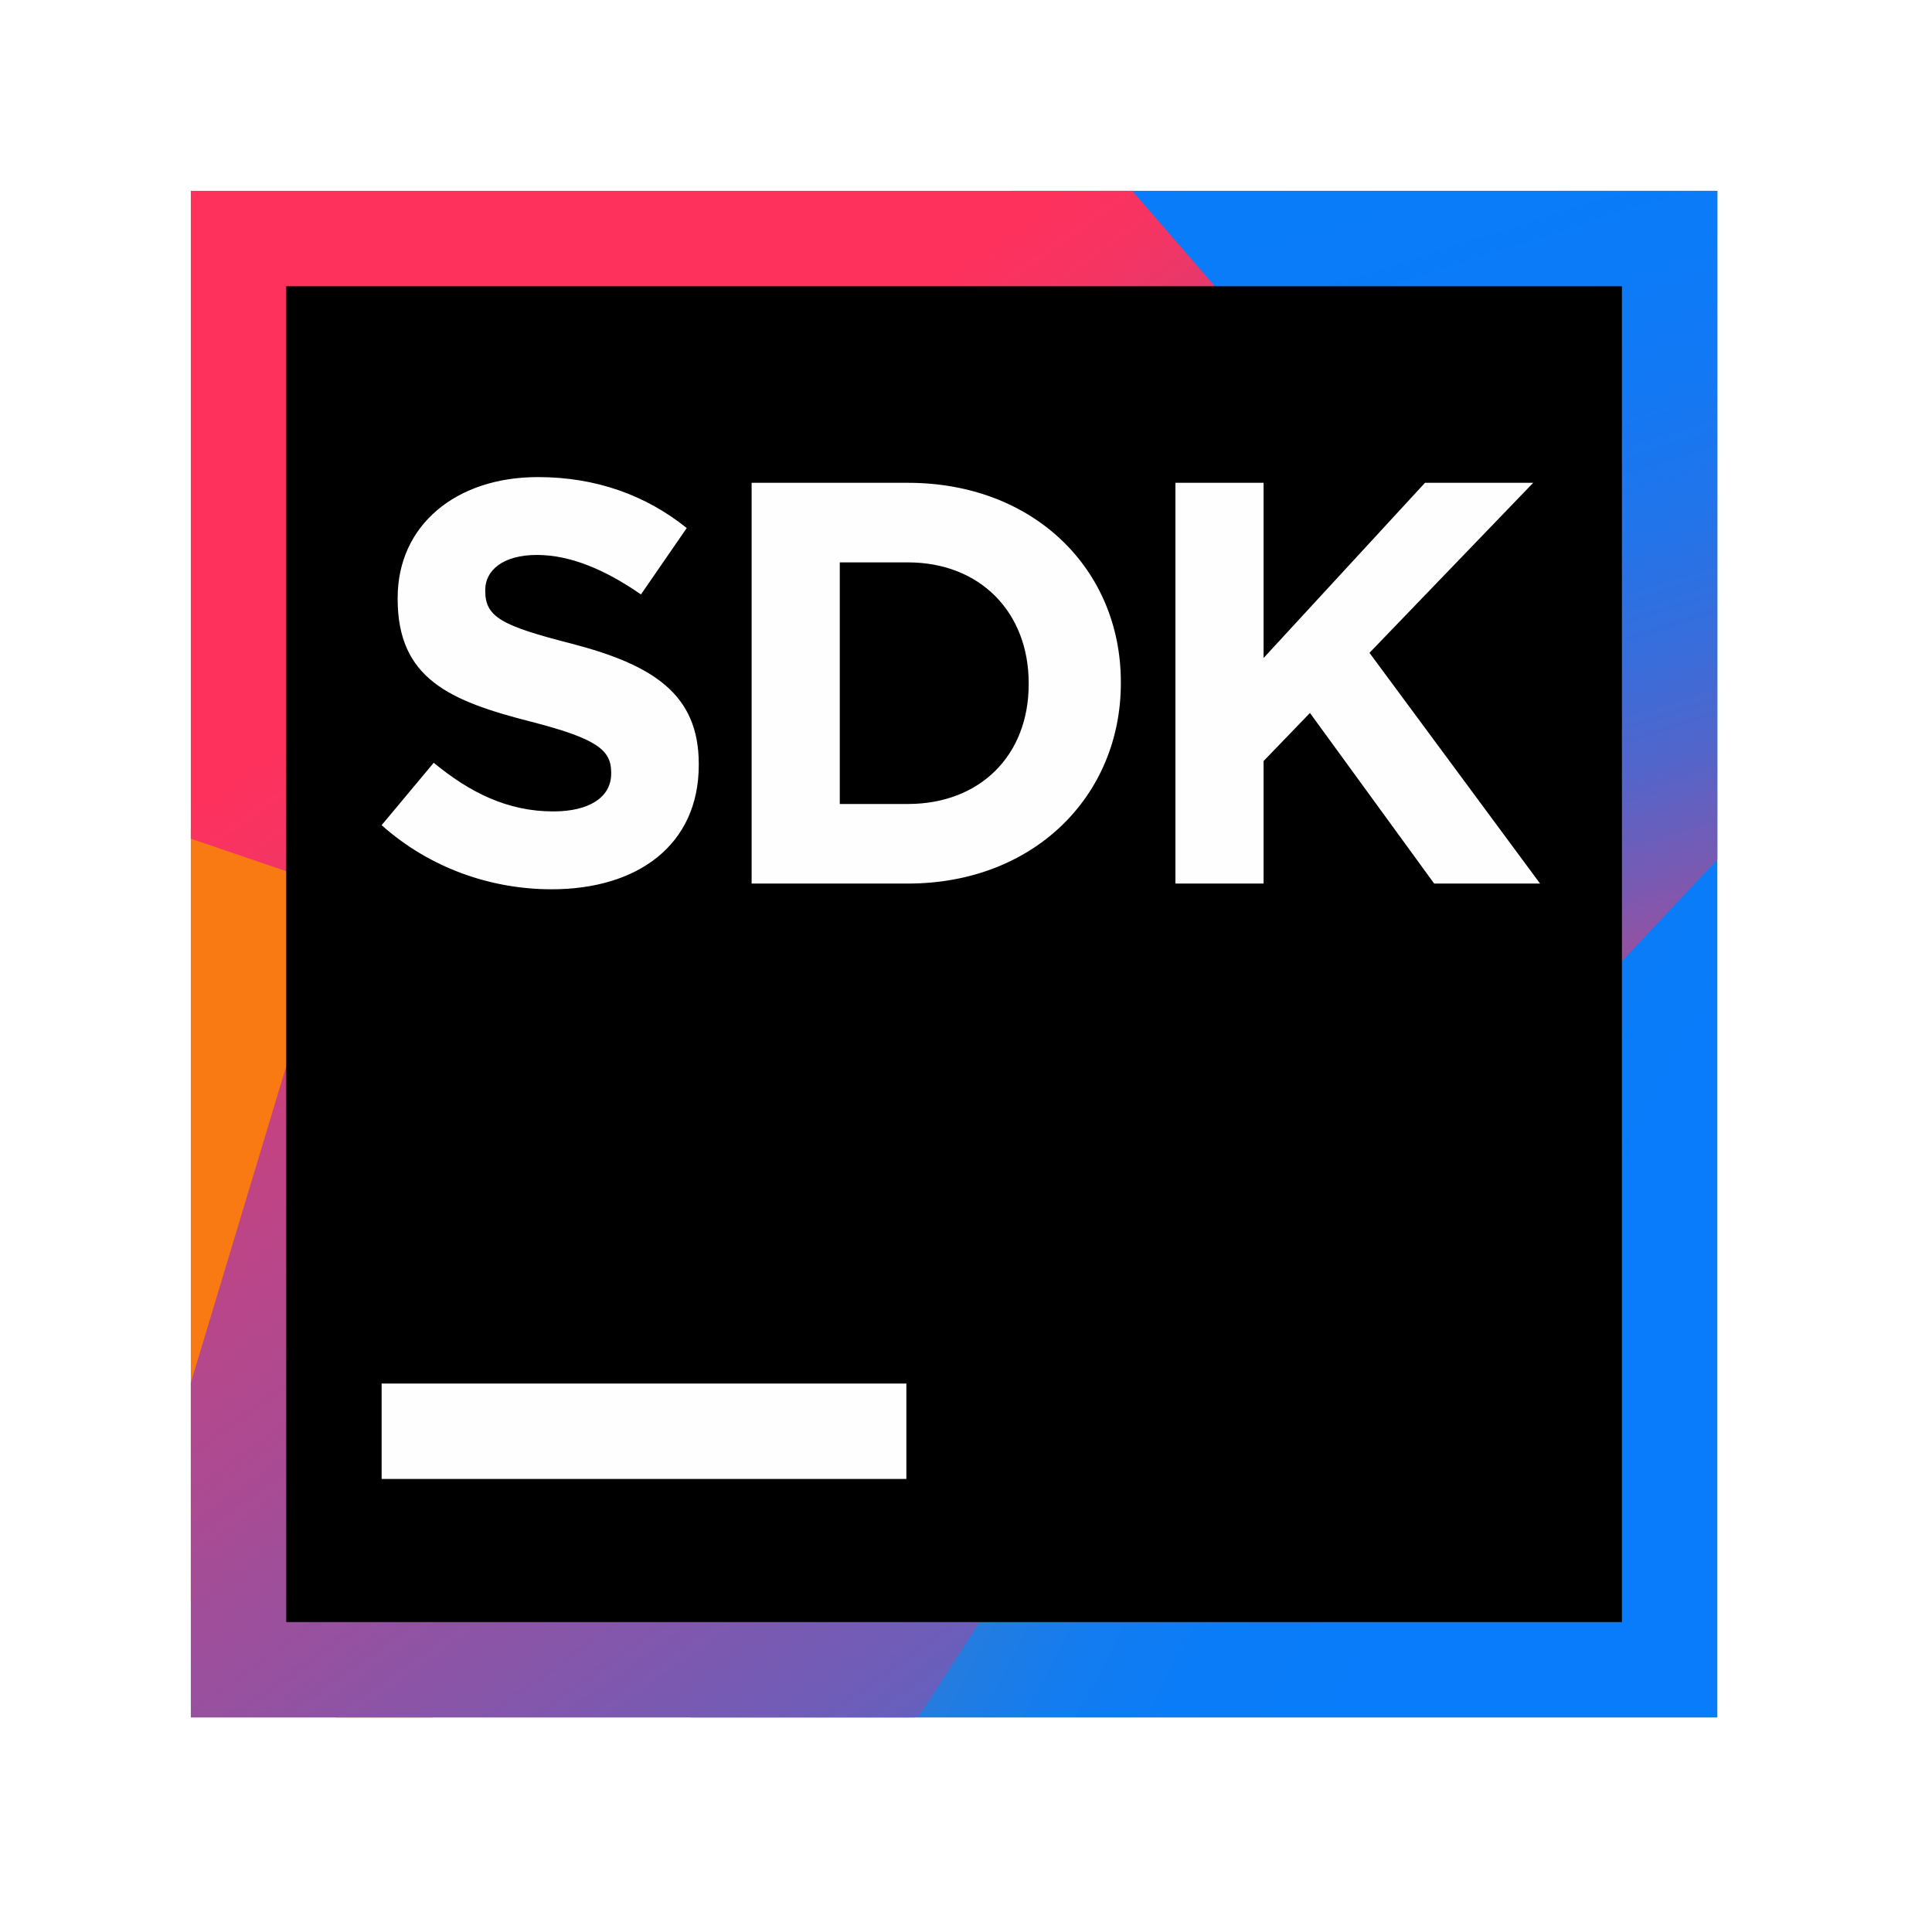
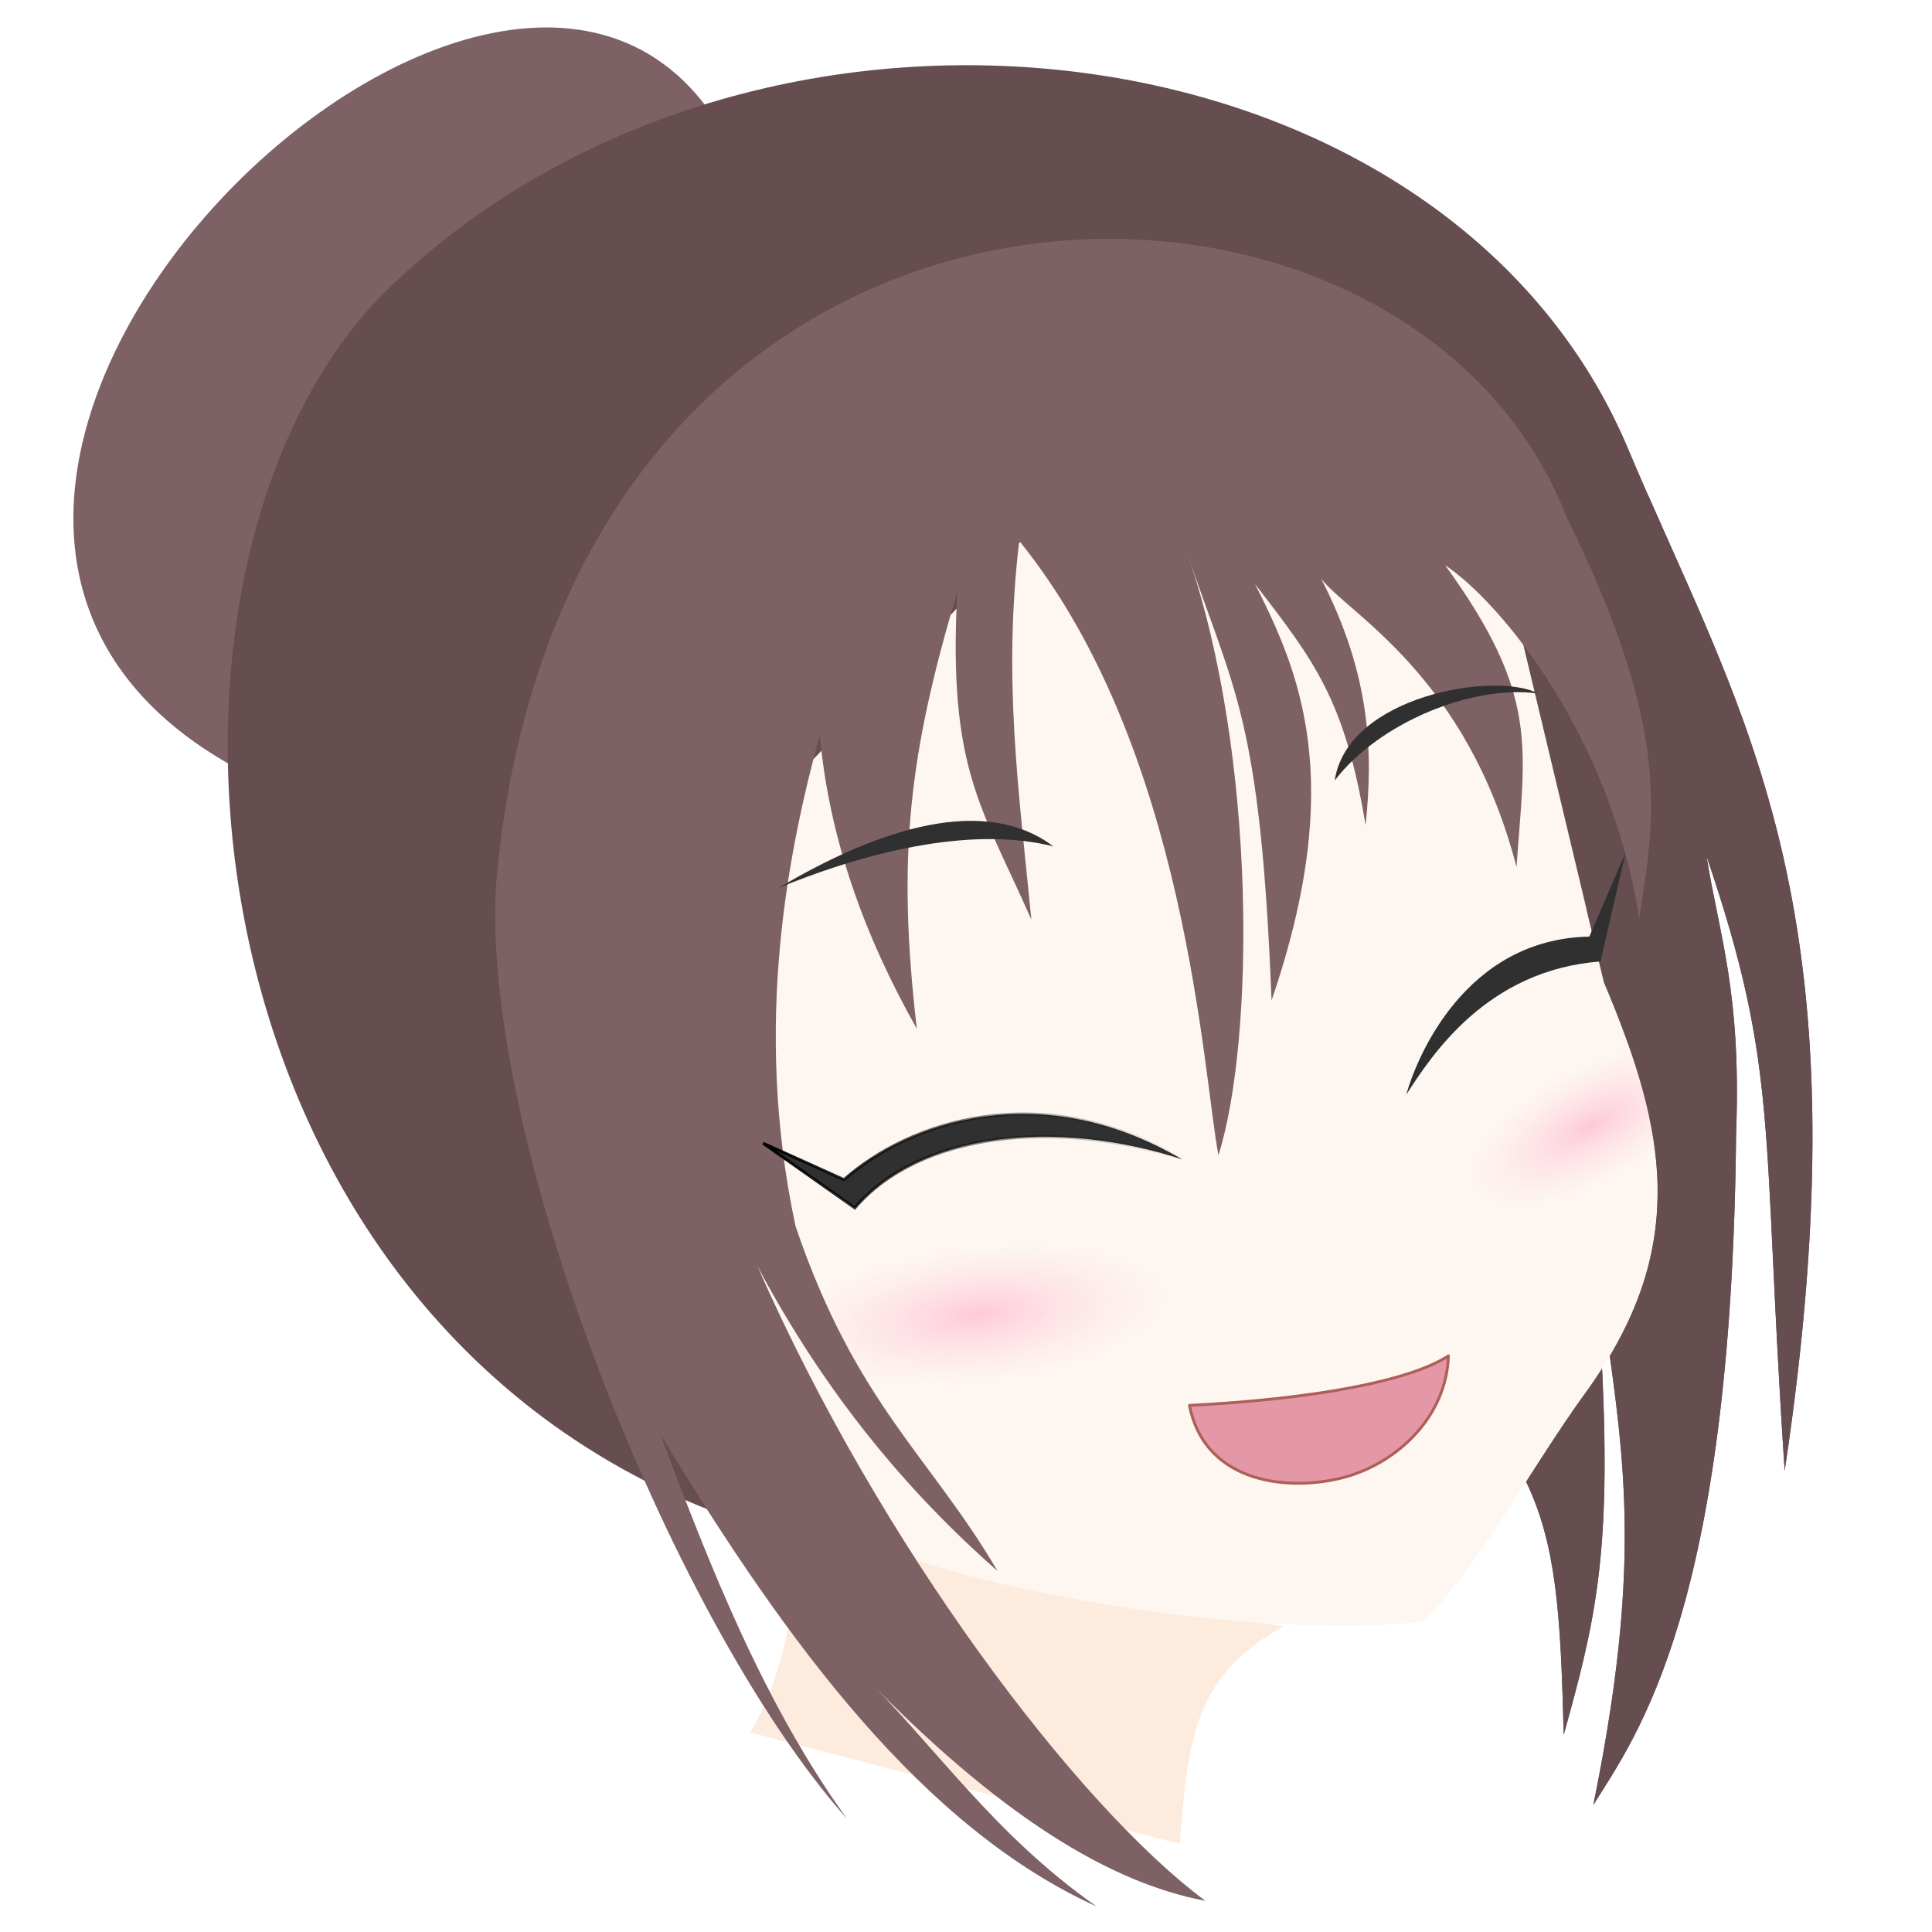
- <svg xmlns="http://www.w3.org/2000/svg" width="81" height="80" viewBox="0 0 81 80">
+ <svg xmlns="http://www.w3.org/2000/svg" xmlns:xlink="http://www.w3.org/1999/xlink" width="256" height="256" version="1.1" viewBox="0 0 67.733 67.733">
  <defs>
-     <linearGradient id="pluginsdk_80-a" x1="-.031%" x2="100.053%" y1="49.963%" y2="49.963%">
-       <stop offset="25.81%" stop-color="#F97A12" />
-       <stop offset="45.91%" stop-color="#B07B58" />
-       <stop offset="72.41%" stop-color="#577BAE" />
-       <stop offset="91.05%" stop-color="#1E7CE5" />
-       <stop offset="100%" stop-color="#087CFA" />
+     <linearGradient id="linearGradient897" x1="26.726" x2="41.474" y1="40.71" y2="40.71" gradientUnits="userSpaceOnUse">
+       <stop offset="0" />
+       <stop stop-opacity="0" offset="1" />
    </linearGradient>
-     <linearGradient id="pluginsdk_80-b" x1="27.55%" x2="82.223%" y1="34.514%" y2="77.605%">
-       <stop offset="0%" stop-color="#F97A12" />
-       <stop offset="7.18%" stop-color="#CB7A3E" />
-       <stop offset="15.41%" stop-color="#9E7B6A" />
-       <stop offset="24.2%" stop-color="#757B91" />
-       <stop offset="33.44%" stop-color="#537BB1" />
-       <stop offset="43.24%" stop-color="#387CCC" />
-       <stop offset="53.81%" stop-color="#237CE0" />
-       <stop offset="65.52%" stop-color="#147CEF" />
-       <stop offset="79.25%" stop-color="#0B7CF7" />
-       <stop offset="100%" stop-color="#087CFA" />
+     <radialGradient id="radialGradient991" cx="318.68" cy="134.66" r="35.122" gradientTransform="matrix(.19864 .008347 -.0034503 .071321 -37.583 38.706)" gradientUnits="userSpaceOnUse" xlink:href="#linearGradient1099" />
+     <linearGradient id="linearGradient1099">
+       <stop stop-color="#fec9da" offset="0" />
+       <stop stop-color="#fee2e6" stop-opacity="0" offset="1" />
    </linearGradient>
-     <linearGradient id="pluginsdk_80-c" x1="63.121%" x2="40.793%" y1="97.699%" y2="-6.587%">
-       <stop offset="0%" stop-color="#FE315D" />
-       <stop offset="7.84%" stop-color="#CB417E" />
-       <stop offset="16.01%" stop-color="#9E4E9B" />
-       <stop offset="24.74%" stop-color="#755BB4" />
-       <stop offset="33.92%" stop-color="#5365CA" />
-       <stop offset="43.65%" stop-color="#386DDB" />
-       <stop offset="54.14%" stop-color="#2374E9" />
-       <stop offset="65.76%" stop-color="#1478F3" />
-       <stop offset="79.4%" stop-color="#0B7BF8" />
-       <stop offset="100%" stop-color="#087CFA" />
-     </linearGradient>
-     <linearGradient id="pluginsdk_80-d" x1="25.331%" x2="93.854%" y1="24.119%" y2="132.621%">
-       <stop offset="0%" stop-color="#FE315D" />
-       <stop offset="4.023%" stop-color="#F63462" />
-       <stop offset="10.37%" stop-color="#DF3A71" />
-       <stop offset="16.67%" stop-color="#C24383" />
-       <stop offset="29.12%" stop-color="#AD4A91" />
-       <stop offset="54.98%" stop-color="#755BB4" />
-       <stop offset="91.75%" stop-color="#1D76ED" />
-       <stop offset="100%" stop-color="#087CFA" />
-     </linearGradient>
+     <radialGradient id="radialGradient991-7" cx="313.24" cy="136.73" r="35.122" gradientTransform="matrix(.14092 .0031756 -.0018894 .059807 -16.486 52.748)" gradientUnits="userSpaceOnUse" xlink:href="#linearGradient1099" />
  </defs>
-   <g fill="none" fill-rule="evenodd">
-     <g fill-rule="nonzero" transform="translate(8 8)">
-       <path fill="url(#pluginsdk_80-a)" d="M6.088,64 L2.66453526e-15,59.1 L0,26.792 L30,38.67 L10.14,64 L6.088,64 Z" />
-       <path fill="url(#pluginsdk_80-b)" d="M20.952,64 L52.274,31.916 L37.671,0.46 L38.058,1.33226763e-15 L64,0 L64,64 L20.952,64 Z" />
-       <path fill="url(#pluginsdk_80-c)" d="M34.412,0 L64,0 L64,28.037 L49.008,44 L34,0.447 L34.412,0 Z" />
-       <path fill="url(#pluginsdk_80-d)" d="M30.336,64 L0,64 L0,49.971 L6.234,29.283 L0,27.16 L0,0 L39.47,0 L58,21.384 L30.538,63.926 L30.336,64 Z" />
-     </g>
-     <g fill-rule="nonzero" transform="translate(12 12)">
-       <rect width="56" height="56" fill="#000" />
-       <rect width="22" height="4" x="4" y="46" fill="#FFFEFE" />
-       <path fill="#FFFEFE" d="M11.128,25.28 C8.584,25.28 6.016,24.392 4,22.592 L6.184,19.976 C7.696,21.224 9.28,22.016 11.2,22.016 C12.712,22.016 13.624,21.416 13.624,20.432 L13.624,20.384 C13.624,19.448 13.048,18.968 10.24,18.248 C6.856,17.384 4.672,16.448 4.672,13.112 L4.672,13.064 C4.672,10.016 7.12,8 10.552,8 C13,8 15.088,8.768 16.792,10.136 L14.872,12.92 C13.384,11.888 11.92,11.264 10.504,11.264 C9.088,11.264 8.344,11.912 8.344,12.728 L8.344,12.776 C8.344,13.88 9.064,14.24 11.968,14.984 C15.376,15.872 17.296,17.096 17.296,20.024 L17.296,20.072 C17.296,23.408 14.752,25.28 11.128,25.28 Z M19.512,25.04 L19.512,8.24 L26.064,8.24 C31.344,8.24 34.992,11.864 34.992,16.592 L34.992,16.64 C34.992,21.368 31.344,25.04 26.064,25.04 L19.512,25.04 Z M26.064,11.576 L23.208,11.576 L23.208,21.704 L26.064,21.704 C29.088,21.704 31.128,19.664 31.128,16.688 L31.128,16.64 C31.128,13.664 29.088,11.576 26.064,11.576 Z M37.28,25.04 L37.28,8.24 L40.976,8.24 L40.976,15.584 L47.744,8.24 L52.28,8.24 L45.416,15.368 L52.568,25.04 L48.128,25.04 L42.92,17.888 L40.976,19.904 L40.976,25.04 L37.28,25.04 Z" />
-     </g>
+   <path d="m9.221 27.402c2.769-16.385 9.611-19.072 16.177-22.684-7.712-13.663-35.358 13.675-16.177 22.684z" accentTint="fill" fill="#7e6165" />
+   <path d="m45.002 57.024c-3.273 1.764-3.345 4.224-3.642 7.622l-15.067-3.909c1.42-2.272 1.697-5.846 1.737-6.815 0 0 0.033 0.067 0.033 0.033s-0.234 0.167-0.033 0.033c0.2-0.134 1.368-0.461 1.368-0.461 4.612 2.016 10.243 2.56 15.603 3.496z" fill="#fdecde" />
+   <g>
+     <path d="m60.865 39.732c-0.154 16.683-3.488 21.114-5.005 23.547 1.984-9.753 0.85-13.103-1e-6 -19.938 0.824 10.267 0.309 12.663-1.039 17.481-0.157-6.772-0.504-8.756-3.969-12.568-8.017 1.789-14.533 6.957-24.052 5.368-20.919-6.512-23.135-34.45-12.835-43.837 12.991-12.081 36.605-9.146 43.05 5.792 3.928 9.394 8.585 15.826 5.554 35.984-0.813-12.131-0.178-14.007-2.74-21.545 0.446 2.803 1.224 4.744 1.037 9.715z" accentTintDarker="fill" fill="#654d50" />
+   </g>
+   <g fill="#fef7f1">
+     <path d="m29.398 53.528c3.622 2.213 15.229 4.048 20.505 3.307 1.904-1.856 3.836-5.466 5.664-7.977 3.672-5.044 2.898-9.15 0.667-14.418l-3.591-15.025-15.119-2.268-14.741 15.497z" />
+     <path transform="scale(.26458)" d="m215.7 138.26a9.553 25.329 60.515 0 0-9.16 4.82 9.553 25.329 60.515 0 0-14.111 19.826 9.553 25.329 60.515 0 0 27.209-5.383c-0.068-6.241-1.558-12.547-3.938-19.264z" />
+   </g>
+   <path d="m50.778 47.533c-0.057 2.113-1.777 3.748-3.633 4.254-1.857 0.506-4.892 0.285-5.444-2.516 4.324-0.218 7.736-0.852 9.077-1.737z" fill="#e497a7" stroke="#ae5f58" stroke-linecap="round" stroke-linejoin="round" stroke-width=".1" />
+   <g>
+     <path transform="matrix(.86856 -.49558 .51589 .85665 0 0)" d="m34.987 61.994a6.701 2.528 0 0 1-6.442 2.526 6.701 2.528 0 0 1-6.94-2.331 6.701 2.528 0 0 1 5.906-2.707 6.701 2.528 0 0 1 7.397 2.122" fill="url(#radialGradient991-7)" style="mix-blend-mode:normal" />
+     <path transform="matrix(.98723 -.15932 .18251 .9832 0 0)" d="m33.386 51.185a7.993 3.016 0 0 1-7.684 3.013 7.993 3.016 0 0 1-8.278-2.78 7.993 3.016 0 0 1 7.044-3.228 7.993 3.016 0 0 1 8.823 2.531" fill="url(#radialGradient991)" style="mix-blend-mode:normal" />
+   </g>
+   <path transform="scale(.26458)" d="m218.37 65.584-8.096 55.096 2.268 9.488c7.685 18.153 10.791 32.654 0.766 49.518 2.354 16.867 3.621 30.943-2.184 59.479 5.734-9.194 18.335-25.941 18.918-88.996 0.706-18.79-2.232-26.123-3.918-36.719 9.684 28.489 7.282 35.579 10.355 81.428 10.722-71.301-4.008-97.165-18.109-129.29zm-6.088 115.77c-0.7 1.093-1.449 2.196-2.262 3.312-2.554 3.507-5.169 7.588-7.805 11.686 3.901 8.13 4.596 17.101 4.979 33.529 4.219-15.077 6.27-23.929 5.088-48.527z" accentTintDarker="fill" fill="#654d50" />
+   <g>
+     <path d="m17.433 30.523c-0.842 8.661 5.953 26.138 12.261 33.242-2.897-4.023-4.766-8.731-6.548-13.497 4.449 7.379 9.229 13.815 15.301 16.571-3.602-2.528-5.575-5.522-8.352-8.285 4.941 5.151 8.856 7.463 12.161 8.085-4.492-3.338-11.388-12.431-15.702-22.25 2.417 4.537 5.29 7.933 8.419 10.691-2.362-4.03-4.984-5.894-7.083-12.094-1.528-7.146-0.2-13.342 0.85-17.22 0.329 3.634 1.562 7.043 3.402 10.3-0.702-6.044-0.274-9.638 1.417-15.304-0.32 6.164 0.822 7.462 2.599 11.477-0.447-4.575-0.998-8.442-0.425-13.276 5.886 7.258 6.441 18.713 6.984 21.538 1.261-3.989 1.362-13.959-1.079-21.065 1.622 4.826 2.549 5.695 2.941 15.638 2.655-7.744 0.952-11.558-0.578-14.599 2.049 2.67 3.145 4.027 3.874 8.457 0.276-2.583 0.163-5.313-1.559-8.646 0.944 1.226 5.101 3.375 6.851 10.111 0.293-4.226 0.814-6.011-2.504-10.583 1.979 1.319 5.816 6.02 6.804 12.379 0.546-3.53 1.174-6.528-2.551-14.08-5.69-14.613-34.795-14.543-37.482 12.413z" accentTint="fill" fill="#7e6165" />
+   </g>
+   <g fill="#303030">
+     <path d="m49.3 38.38c0.354-1.277 2.052-5.46 6.419-5.544l1.27-2.94-0.877 3.812c-3.976 0.297-5.919 3.28-6.812 4.672z" />
+     <path d="m41.449 40.647c-4.975-2.914-9.571-1.318-11.859 0.709l-2.835-1.276 3.213 2.268c2.25-2.629 7.007-3.16 11.481-1.701z" stroke="url(#linearGradient897)" stroke-width=".1" />
+   </g>
+   <g fill="#303030">
+     <path d="m36.929 29.673c-2.384-1.798-6.047-0.672-9.645 1.462 3.454-1.421 6.987-2.136 9.645-1.462z" />
+     <path d="m46.793 27.362c0.448-2.982 5.649-3.836 7.137-3.048-2.282-0.322-5.573 1.004-7.137 3.048z" />
  </g>
</svg>
